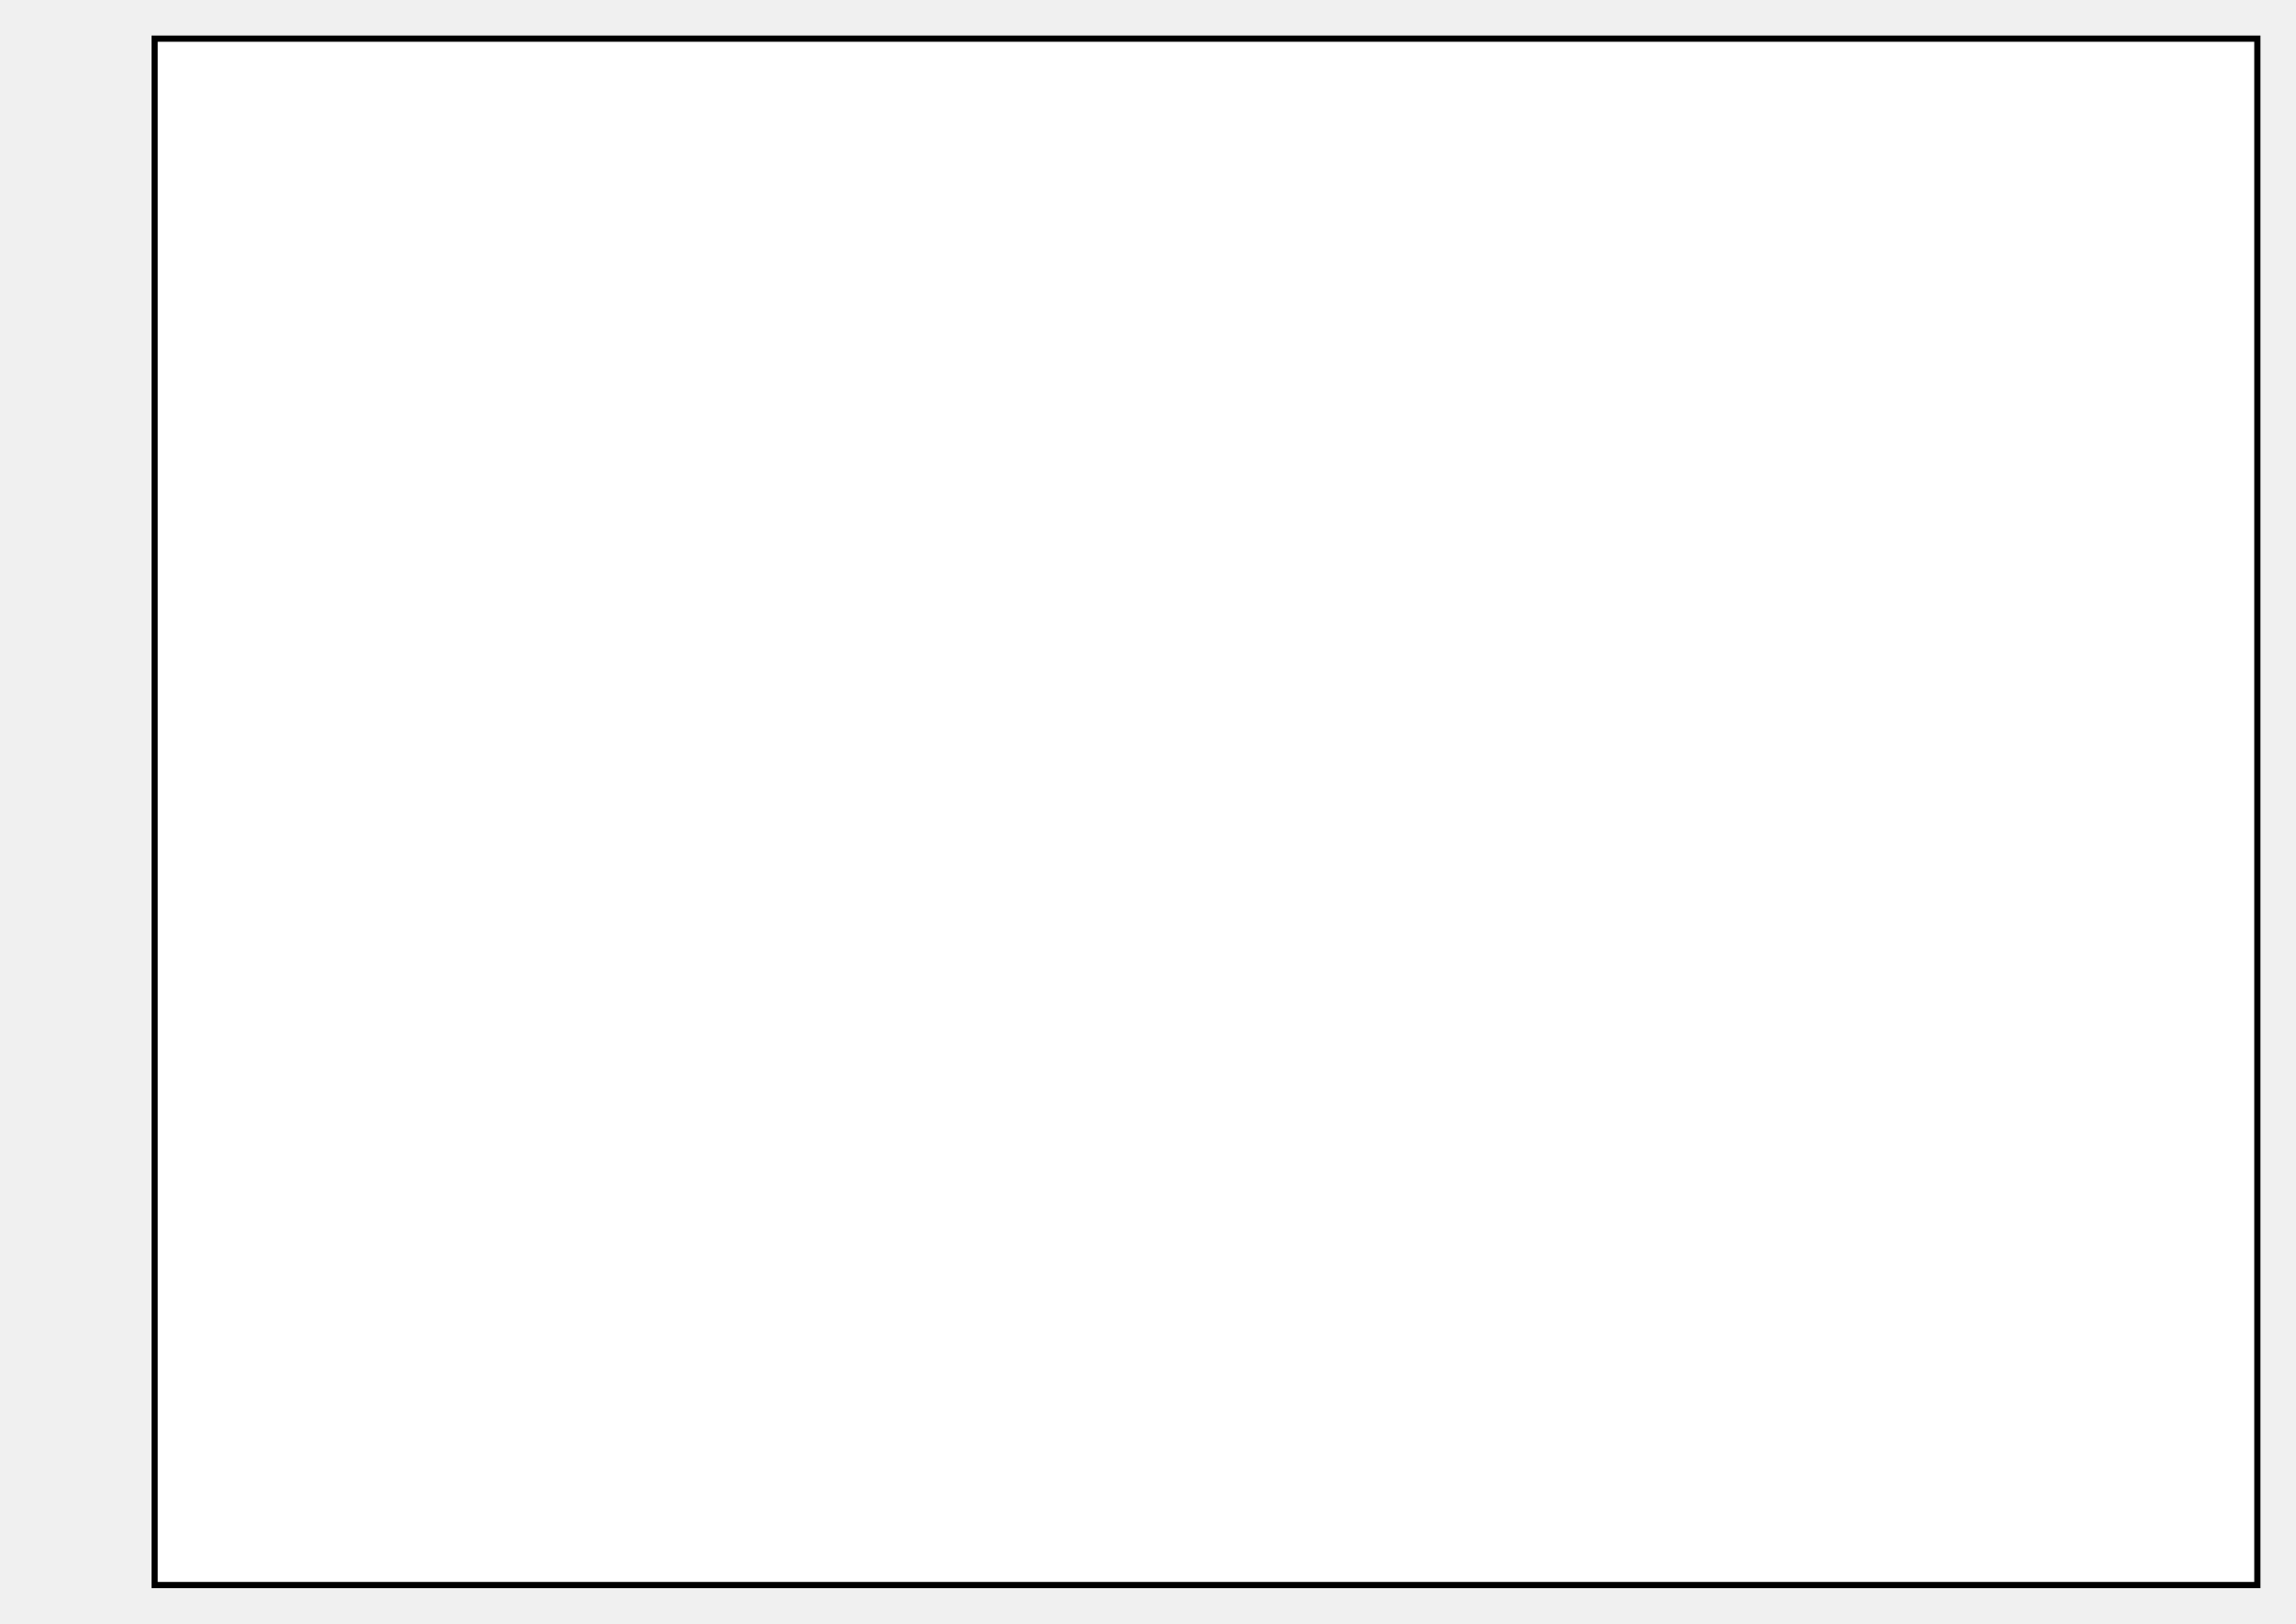
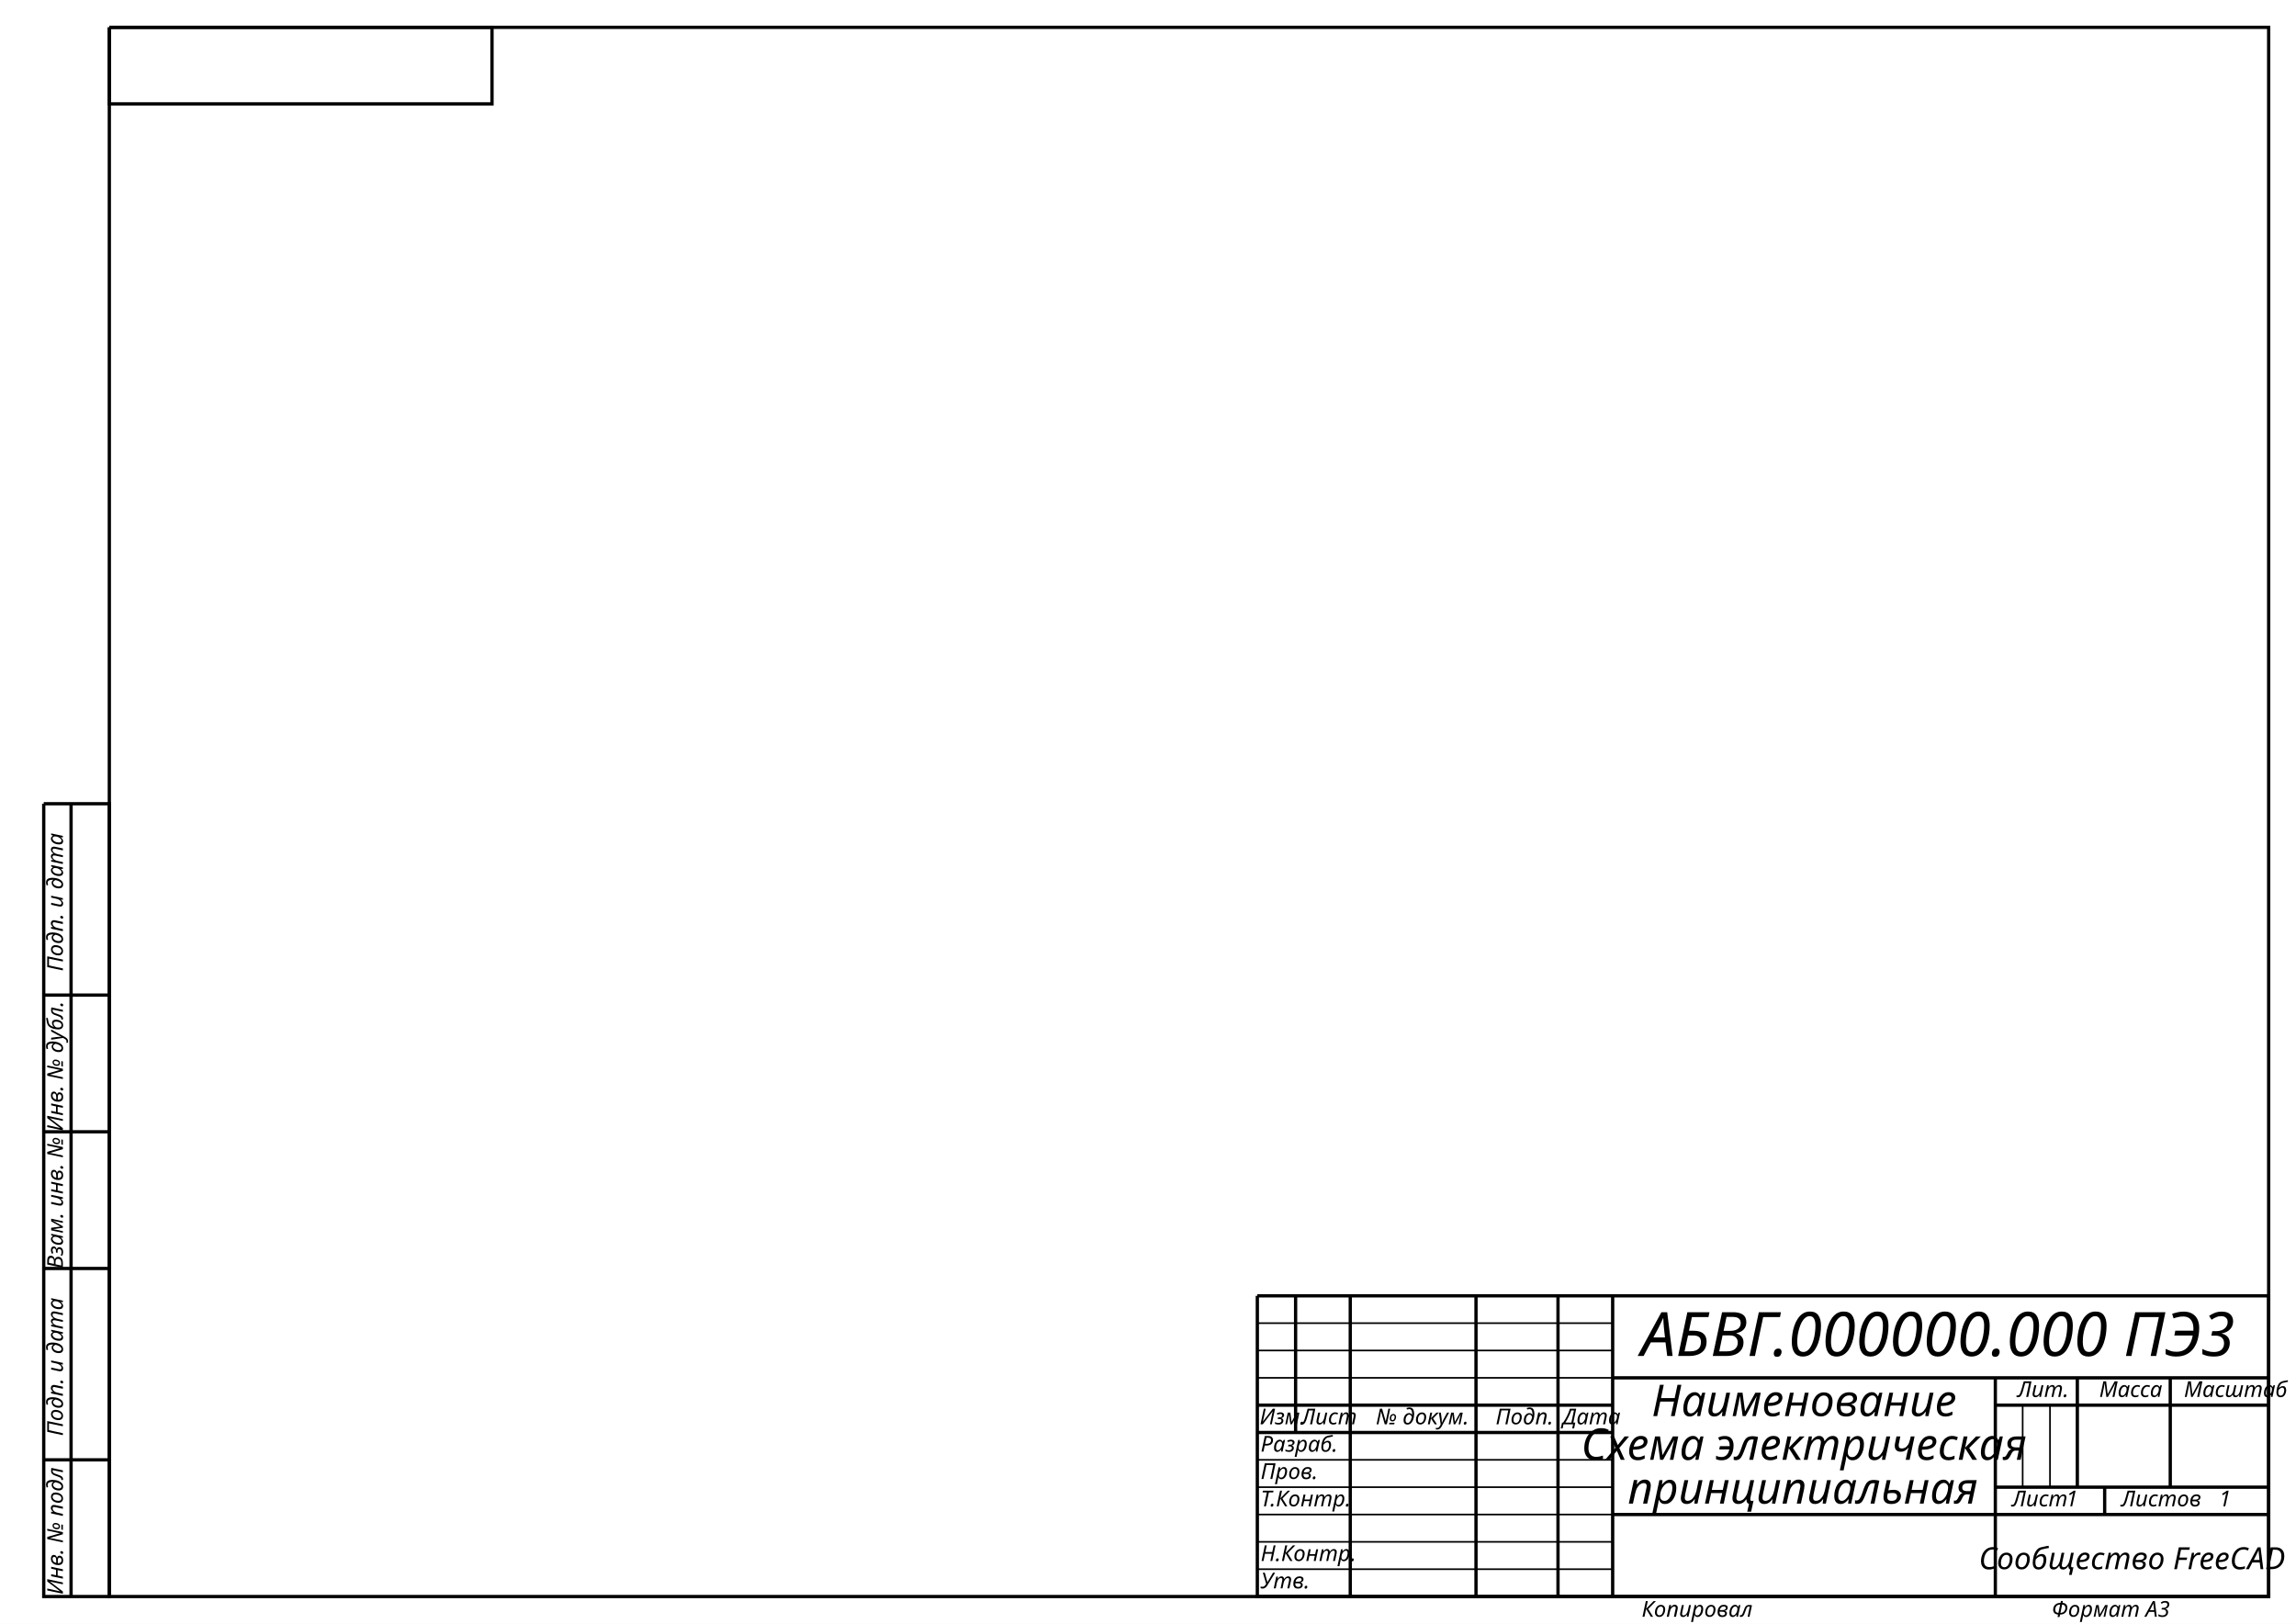
- <svg xmlns="http://www.w3.org/2000/svg" width="297mm" height="210mm" viewBox="0 0 297 210" version="1.1" id="svg5">
-   <defs id="defs2" />
-   <g id="layer1">
-     <rect style="fill:#ffffff;stroke:#000000;stroke-width:0.8;stroke-miterlimit:4;stroke-dasharray:none;stop-color:#000000" id="rect850" width="272" height="200" x="20" y="5" />
+ <svg xmlns="http://www.w3.org/2000/svg" xmlns:ns1="http://www.freecadweb.org/wiki/index.php?title=Svg_Namespace" width="420mm" height="297mm" version="1.1" viewBox="0 0 420 297" id="svg144">
+   <defs id="defs148" />
+   <rect style="fill:#ffffff;stroke:none;stroke-width:0.499;stop-color:#000000;fill-opacity:1" id="rect987" width="420" height="297" x="0" y="0" />
+   <g id="thick_lines" style="fill:none;stroke:#000;stroke-width:0.6">
+     <path d="m20 5h395v287h-395v-287" id="path2" />
+     <path d="M230 237h185v55h-185v-55M295 252h120M230 257h65M365 257h50M230 262h65M365 272h50M295 277h120M237 237v25M247 237v55M270 237v55M285 237v55M295 237v55M365 252v40M380 252v20M385 272v5M397 252v20" id="path4" />
+     <path d="M8 147v145h12v-145h-12M13 147v145M8 182h12M8 207h12M8 232h12M8 267h12" id="path6" />
+     <path d="m20 5h70v14h-70v-14" id="path8" />
+   </g>
+   <g id="thin_lines" style="fill:none;stroke:#000;stroke-width:0.3">
+     <path d="M230 242h65M230 247h65M230 252h65M230 267h65M230 272h65M230 277h65M230 282h65M230 287h65M370 257v15M375 257v15" id="path11" />
+   </g>
+   <g id="labels" style="font-family:GOSTRUS;font-style:italic;font-size:4px;">
+     <g id="stamp">
+       <text x="230.42" y="260.5" id="text14">Изм.</text>
+       <text x="238" y="260.5" id="text16">Лист</text>
+       <text x="251.71" y="260.5" id="text18">№ докум.</text>
+       <text x="273.59" y="260.5" id="text20">Подп.</text>
+       <text x="285.85" y="260.5" id="text22">Дата</text>
+       <text x="230.6" y="265.5" id="text24">Разраб.</text>
+       <text x="230.6" y="270.5" id="text26">Пров.</text>
+       <text x="230.6" y="275.5" id="text28">Т.Контр.</text>
+       <text x="230.6" y="285.5" id="text30">Н.Контр.</text>
+       <text x="230.6" y="290.5" id="text32">Утв.</text>
+       <text x="369" y="255.5" id="text34">Лит.</text>
+       <text x="384" y="255.5" id="text36">Масса</text>
+       <text x="399.5" y="255.5" id="text38">Масштаб</text>
+       <text x="368" y="275.5" id="text40">Лист</text>
+       <text x="388" y="275.5" id="text42">Листов</text>
+       <text x="300.3" y="295.7" id="text44">Копировал</text>
+       <text x="375.3" y="295.7" id="text46">Формат A3</text>
+     </g>
+     <g id="stamp_editable">
+       <g id="middle" style="text-anchor:middle">
+         <text x="354.5" y="248" font-size="11.2px" ns1:editable="Обозначение документа" id="text51">
+           <tspan id="tspan49">АБВГ.000000.000 ПЭ3</tspan>
+         </text>
+         <text x="330" y="259" font-size="8px" ns1:editable="Наименование строка 1" id="text55">
+           <tspan id="tspan53">Наименование</tspan>
+         </text>
+         <text x="330" y="267" font-size="8px" ns1:editable="Наименование строка 2" id="text59">
+           <tspan id="tspan57">Схема электрическая</tspan>
+         </text>
+         <text x="367.9" y="267" font-size="8px" ns1:editable="Литера 1" id="text63">
+           <tspan id="tspan61" />
+         </text>
+         <text x="372.9" y="267" font-size="8px" ns1:editable="Литера 2" id="text67">
+           <tspan id="tspan65" />
+         </text>
+         <text x="377.9" y="267" font-size="8px" ns1:editable="Литера 3" id="text71">
+           <tspan id="tspan69" />
+         </text>
+         <text x="389" y="267" font-size="8px" ns1:editable="Масса" id="text75">
+           <tspan id="tspan73"> </tspan>
+         </text>
+         <text x="406.5" y="267" font-size="8px" ns1:editable="Масштаб" id="text79">
+           <tspan id="tspan77"> </tspan>
+         </text>
+         <text x="329.8" y="275" font-size="8px" ns1:editable="Идентификатор сборочного чертежа" id="text83">
+           <tspan id="tspan81">принципиальная</tspan>
+         </text>
+         <text x="330" y="287" font-size="8px" ns1:editable="Материал детали" id="text87">
+           <tspan id="tspan85"> </tspan>
+         </text>
+         <text x="390" y="287" font-size="5.6px" ns1:editable="Наименование организации" id="text91">
+           <tspan id="tspan89">Сообщество FreeCAD</tspan>
+         </text>
+         <text x="379" y="275.5" ns1:editable="Порядковый номер листа" id="text95">
+           <tspan id="tspan93">1</tspan>
+         </text>
+         <text x="407" y="275.5" ns1:editable="Общее количество листов" id="text99">
+           <tspan id="tspan97">1</tspan>
+         </text>
+       </g>
+       <text x="247.5" y="265.5" ns1:editable="ФИО Разработчика" id="text104">
+         <tspan id="tspan102" />
+       </text>
+       <text x="247.5" y="270.5" ns1:editable="ФИО Проверябщего" id="text108">
+         <tspan id="tspan106" />
+       </text>
+       <text x="247.5" y="275.5" ns1:editable="ФИО Т.Контр." id="text112">
+         <tspan id="tspan110" />
+       </text>
+       <text x="230.6" y="280.5" ns1:editable="Дополнительное лицо" id="text116">
+         <tspan id="tspan114" />
+       </text>
+       <text x="247.5" y="280.5" ns1:editable="ФИО дополнительного лица" id="text120">
+         <tspan id="tspan118" />
+       </text>
+       <text x="247.5" y="285.5" ns1:editable="ФИО Н.Контр." id="text124">
+         <tspan id="tspan122" />
+       </text>
+       <text x="247.5" y="290.5" ns1:editable="ФИО Утвердившего" id="text128">
+         <tspan id="tspan126" />
+       </text>
+     </g>
+     <g transform="translate(8,5) rotate(-90)" text-anchor="middle" id="g141">
+       <text x="-160" y="3.5" id="text131">Подп. и дата</text>
+       <text x="-190" y="3.5" id="text133">Инв. № дубл.</text>
+       <text x="-215" y="3.5" id="text135">Взам. инв. №</text>
+       <text x="-245" y="3.5" id="text137">Подп. и дата</text>
+       <text x="-275" y="3.5" id="text139">Инв. № подл</text>
+     </g>
  </g>
</svg>
